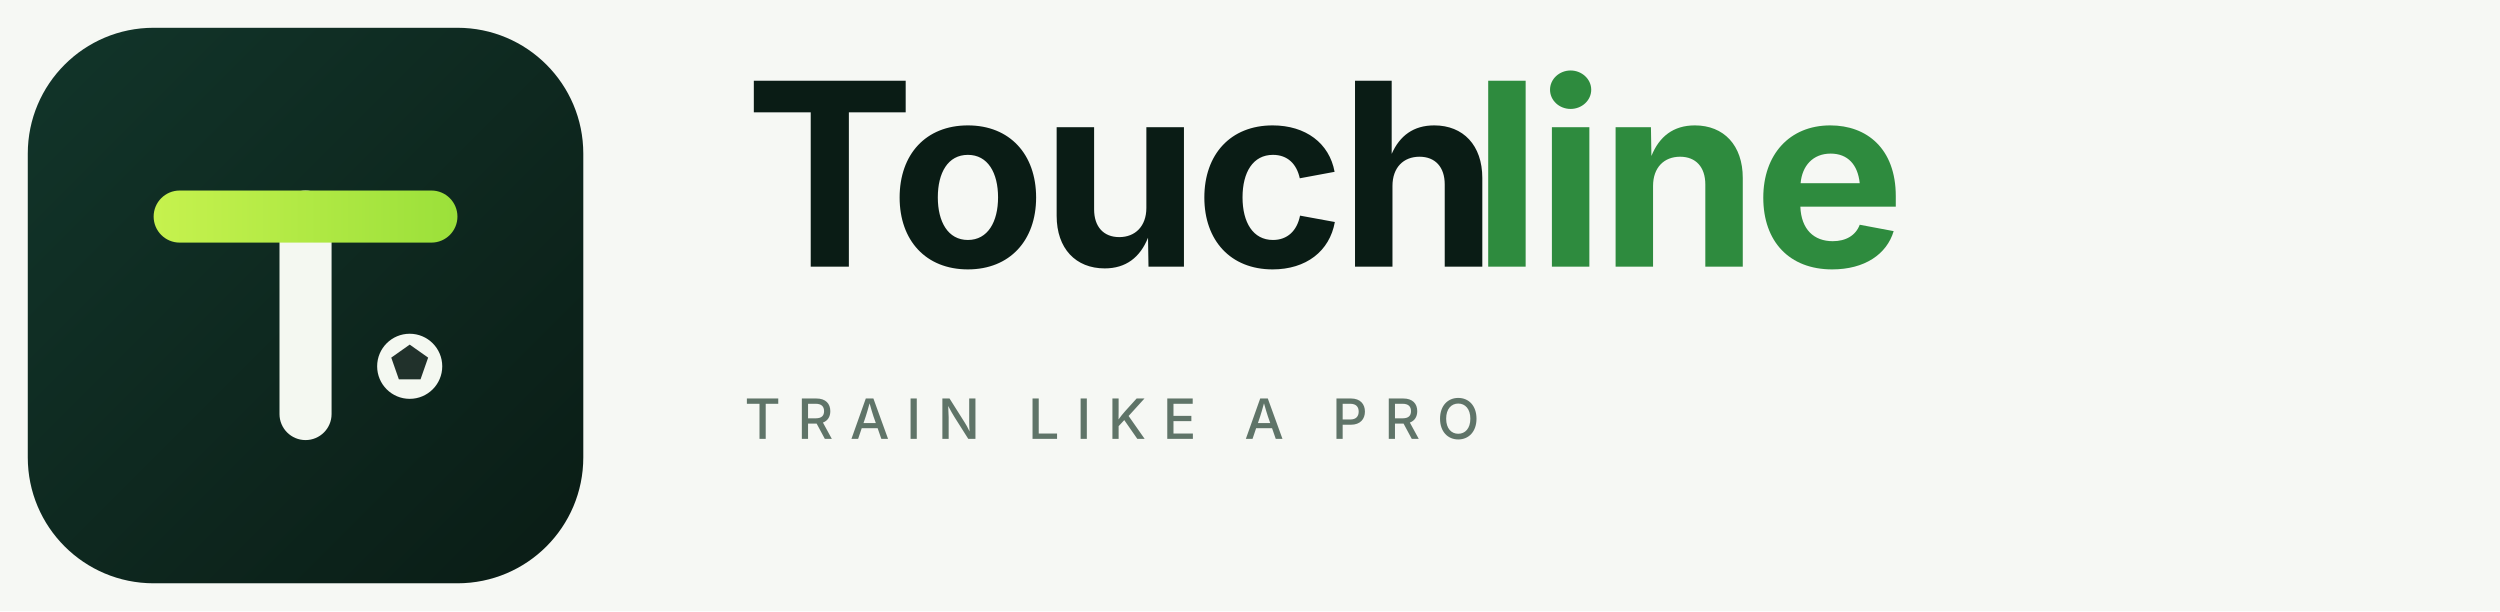
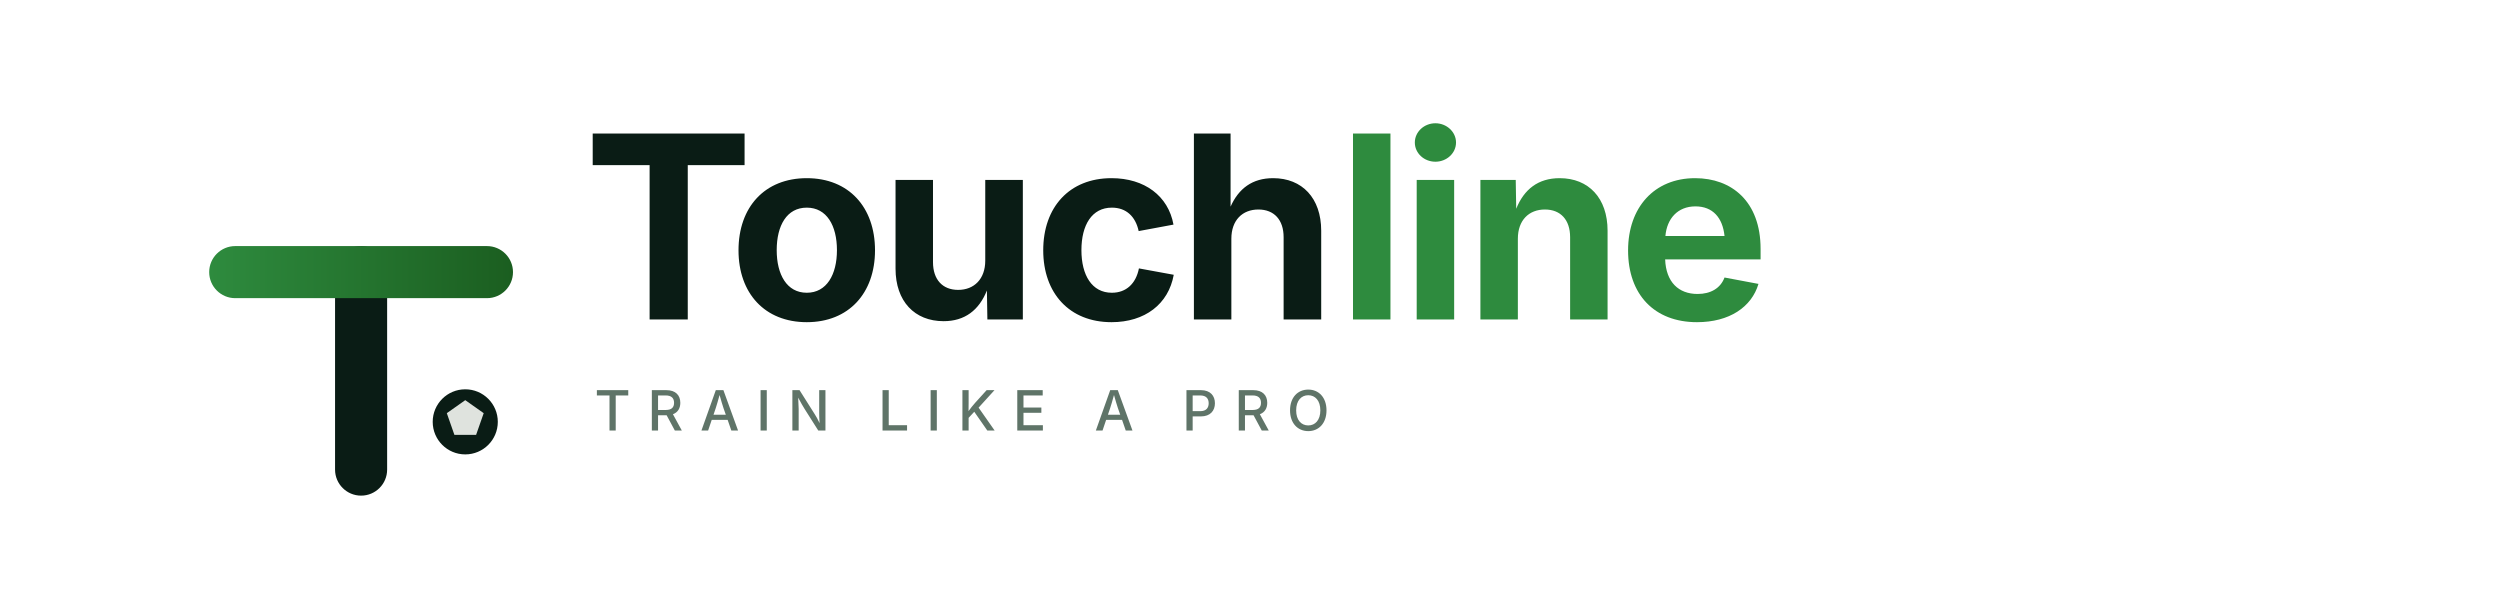
<svg xmlns="http://www.w3.org/2000/svg" viewBox="0 0 900 220" width="900" height="220" role="img" aria-label="Touchline">
-   <rect width="900" height="220" fill="#F6F8F4" />
  <defs>
-     <linearGradient id="bg" x1="0" y1="0" x2="1" y2="1">
-       <stop offset="0" stop-color="#12352A" />
-       <stop offset="1" stop-color="#0A1C15" />
-     </linearGradient>
    <linearGradient id="lime" x1="0" y1="0" x2="1" y2="0">
-       <stop offset="0" stop-color="#C6F24E" />
-       <stop offset="1" stop-color="#9BE03A" />
+       <stop offset="0" stop-color="#2E8B3E" />
+       <stop offset="1" stop-color="#1B5E20" />
    </linearGradient>
  </defs>
-   <g transform="translate(10,10) scale(0.3906)">
-     <rect width="512" height="512" rx="116" fill="url(#bg)" />
-     <rect x="232" y="150" width="48" height="230" rx="24" fill="#F4F8F1" />
+   <g transform="translate(30,30) scale(0.3906)">
+     <rect x="232" y="150" width="48" height="230" rx="24" fill="#0A1C15" />
    <rect x="116" y="150" width="280" height="48" rx="24" fill="url(#lime)" />
-     <circle cx="352" cy="312" r="30" fill="#F4F8F1" />
-     <path d="M352 292 l17 12 -7 20 h-20 l-7 -20 z" fill="#0A1C15" opacity="0.9" />
+     <circle cx="352" cy="312" r="30" fill="#0A1C15" />
+     <path d="M352 292 l17 12 -7 20 h-20 l-7 -20 z" fill="#F6F8F4" opacity="0.9" />
  </g>
-   <text x="268" y="96" font-family="Outfit, 'Plus Jakarta Sans', Inter, Arial, sans-serif" font-weight="700" font-size="92" letter-spacing="-2" fill="#0A1C15">Touch</text>
-   <text x="530" y="96" font-family="Outfit, 'Plus Jakarta Sans', Inter, Arial, sans-serif" font-weight="700" font-size="92" letter-spacing="-2" fill="#2E8B3E">line</text>
-   <text x="268" y="158" font-family="Outfit, 'Plus Jakarta Sans', Inter, Arial, sans-serif" font-weight="500" font-size="20" letter-spacing="6" fill="#5F7468">TRAIN LIKE A PRO</text>
+   <text x="210" y="115" font-family="Outfit, Plus Jakarta Sans, Inter, Arial, sans-serif" font-weight="700" font-size="92" letter-spacing="-2" fill="#0A1C15">Touch<tspan fill="#2E8B3E">line</tspan>
+   </text>
+   <text x="214" y="155" font-family="Outfit, Plus Jakarta Sans, Inter, Arial, sans-serif" font-weight="500" font-size="20" letter-spacing="6" fill="#5F7468">TRAIN LIKE A PRO</text>
</svg>
